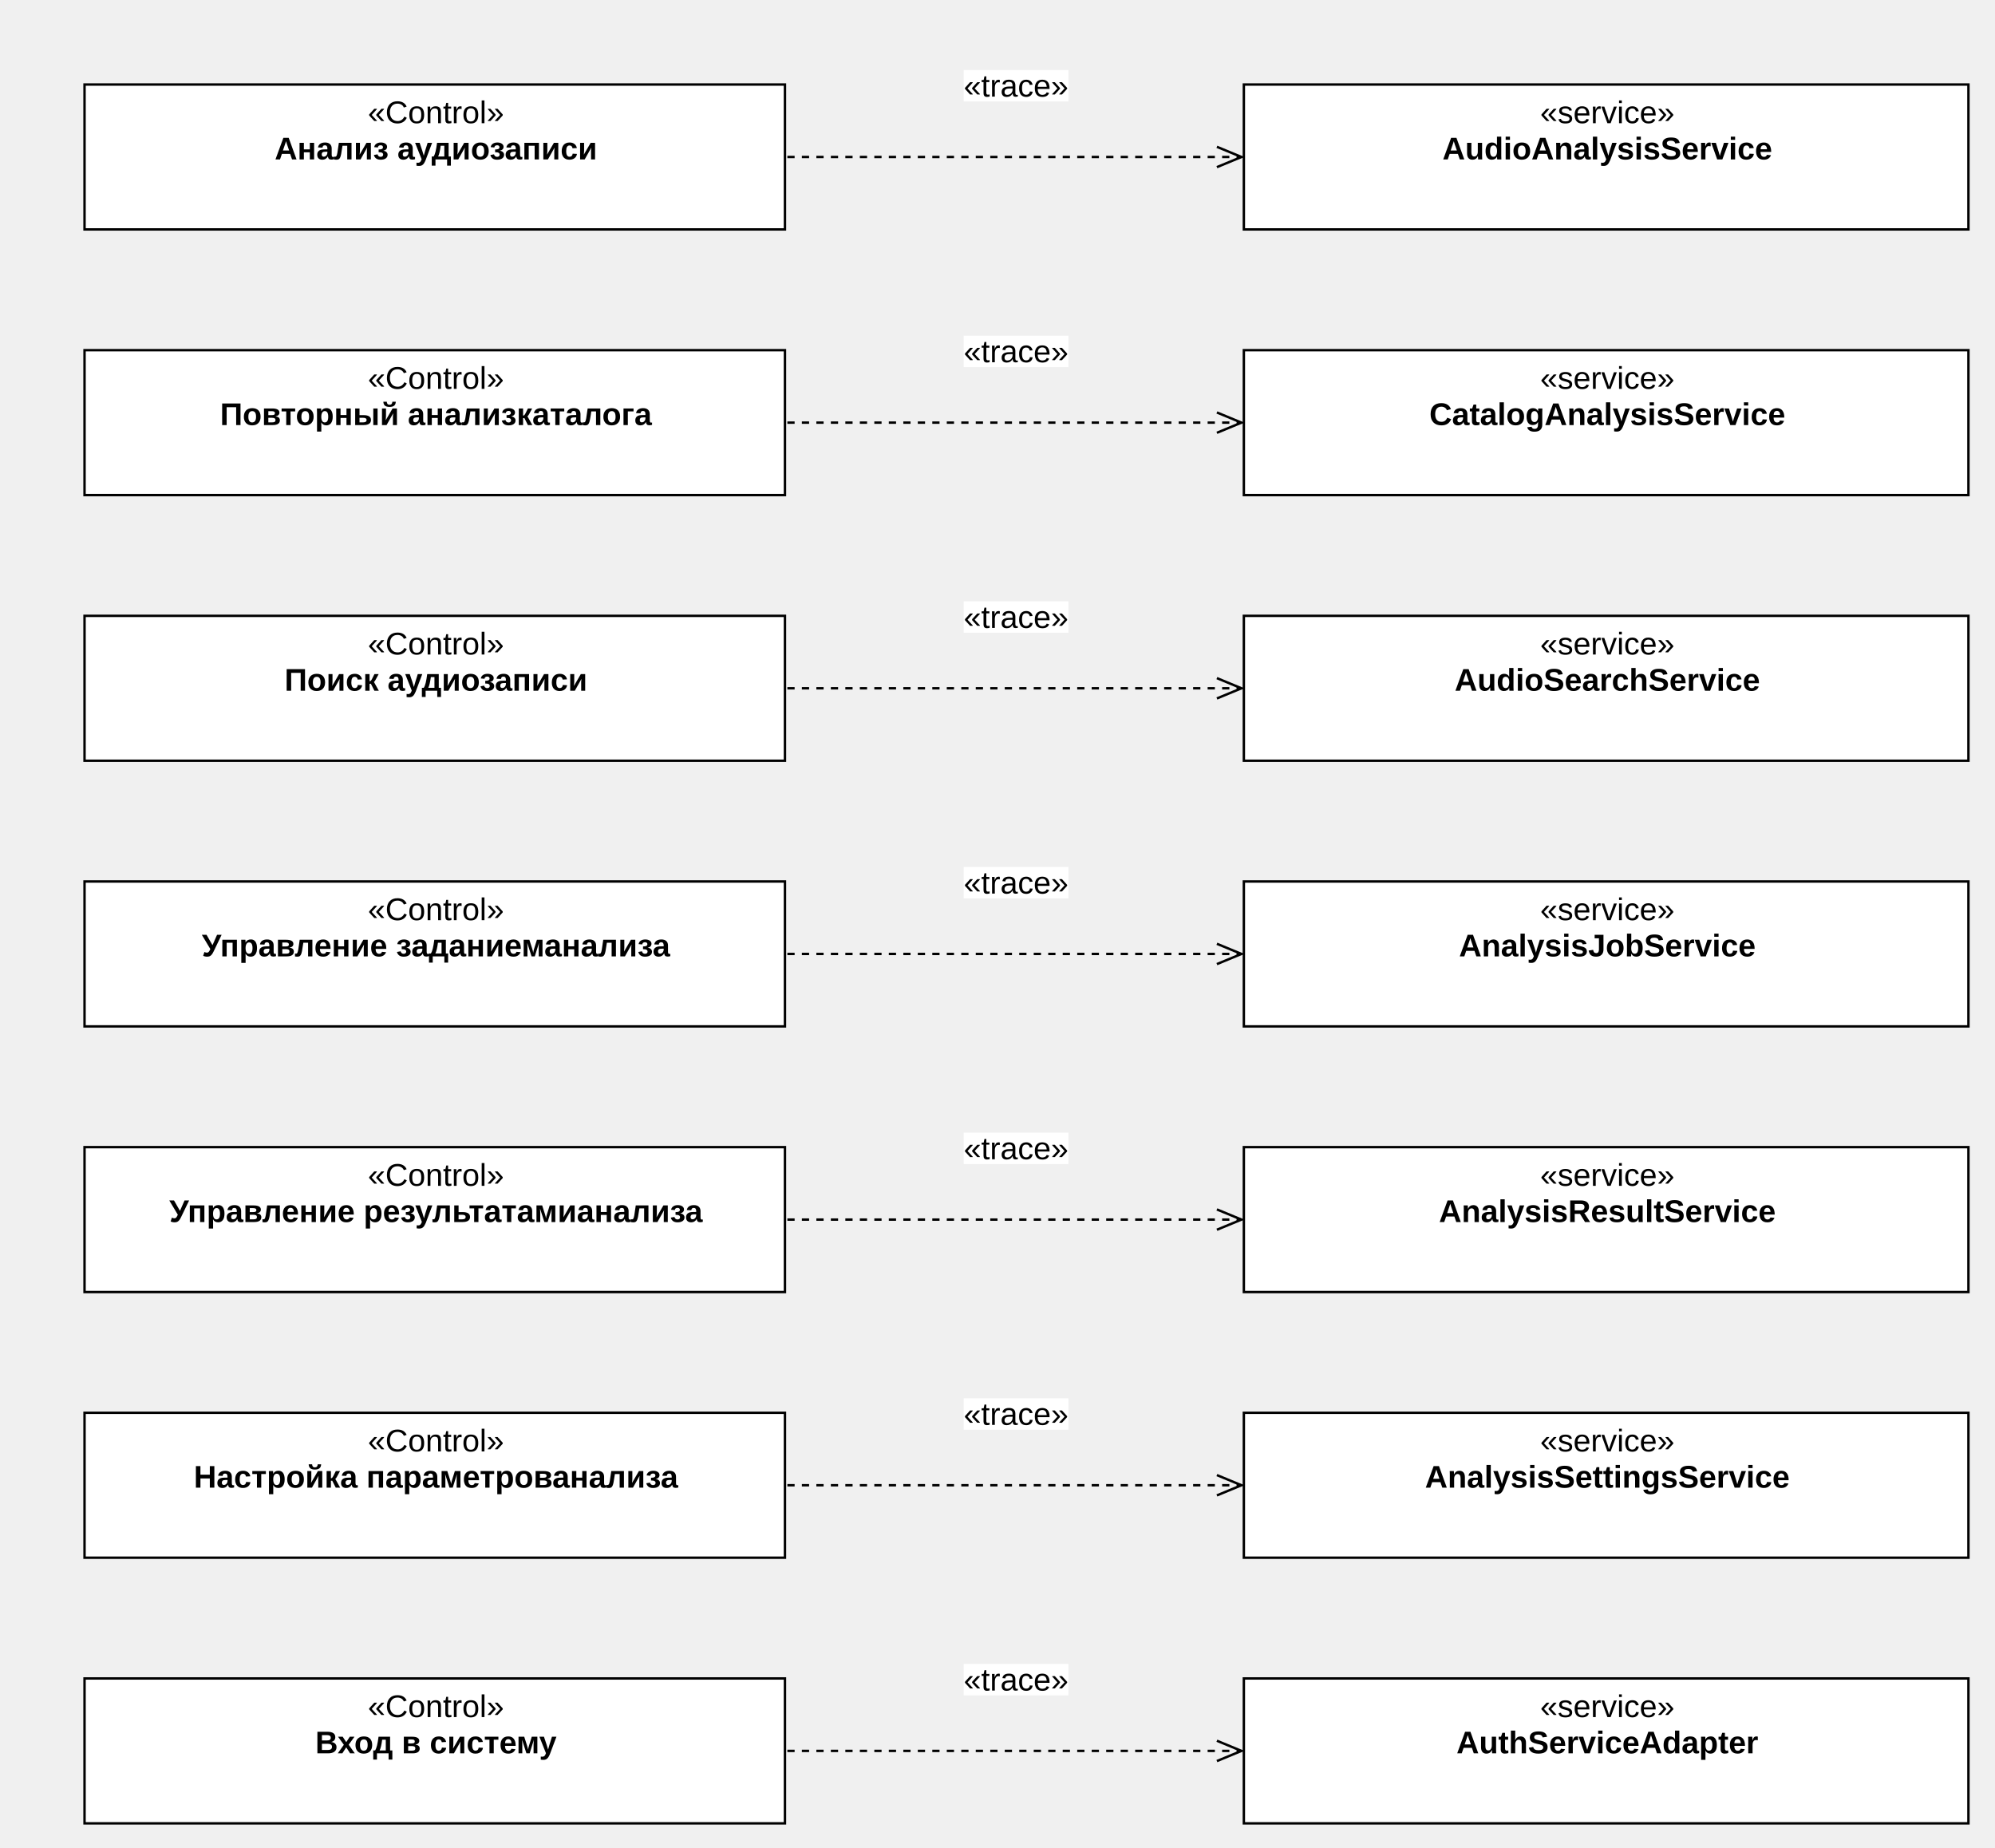
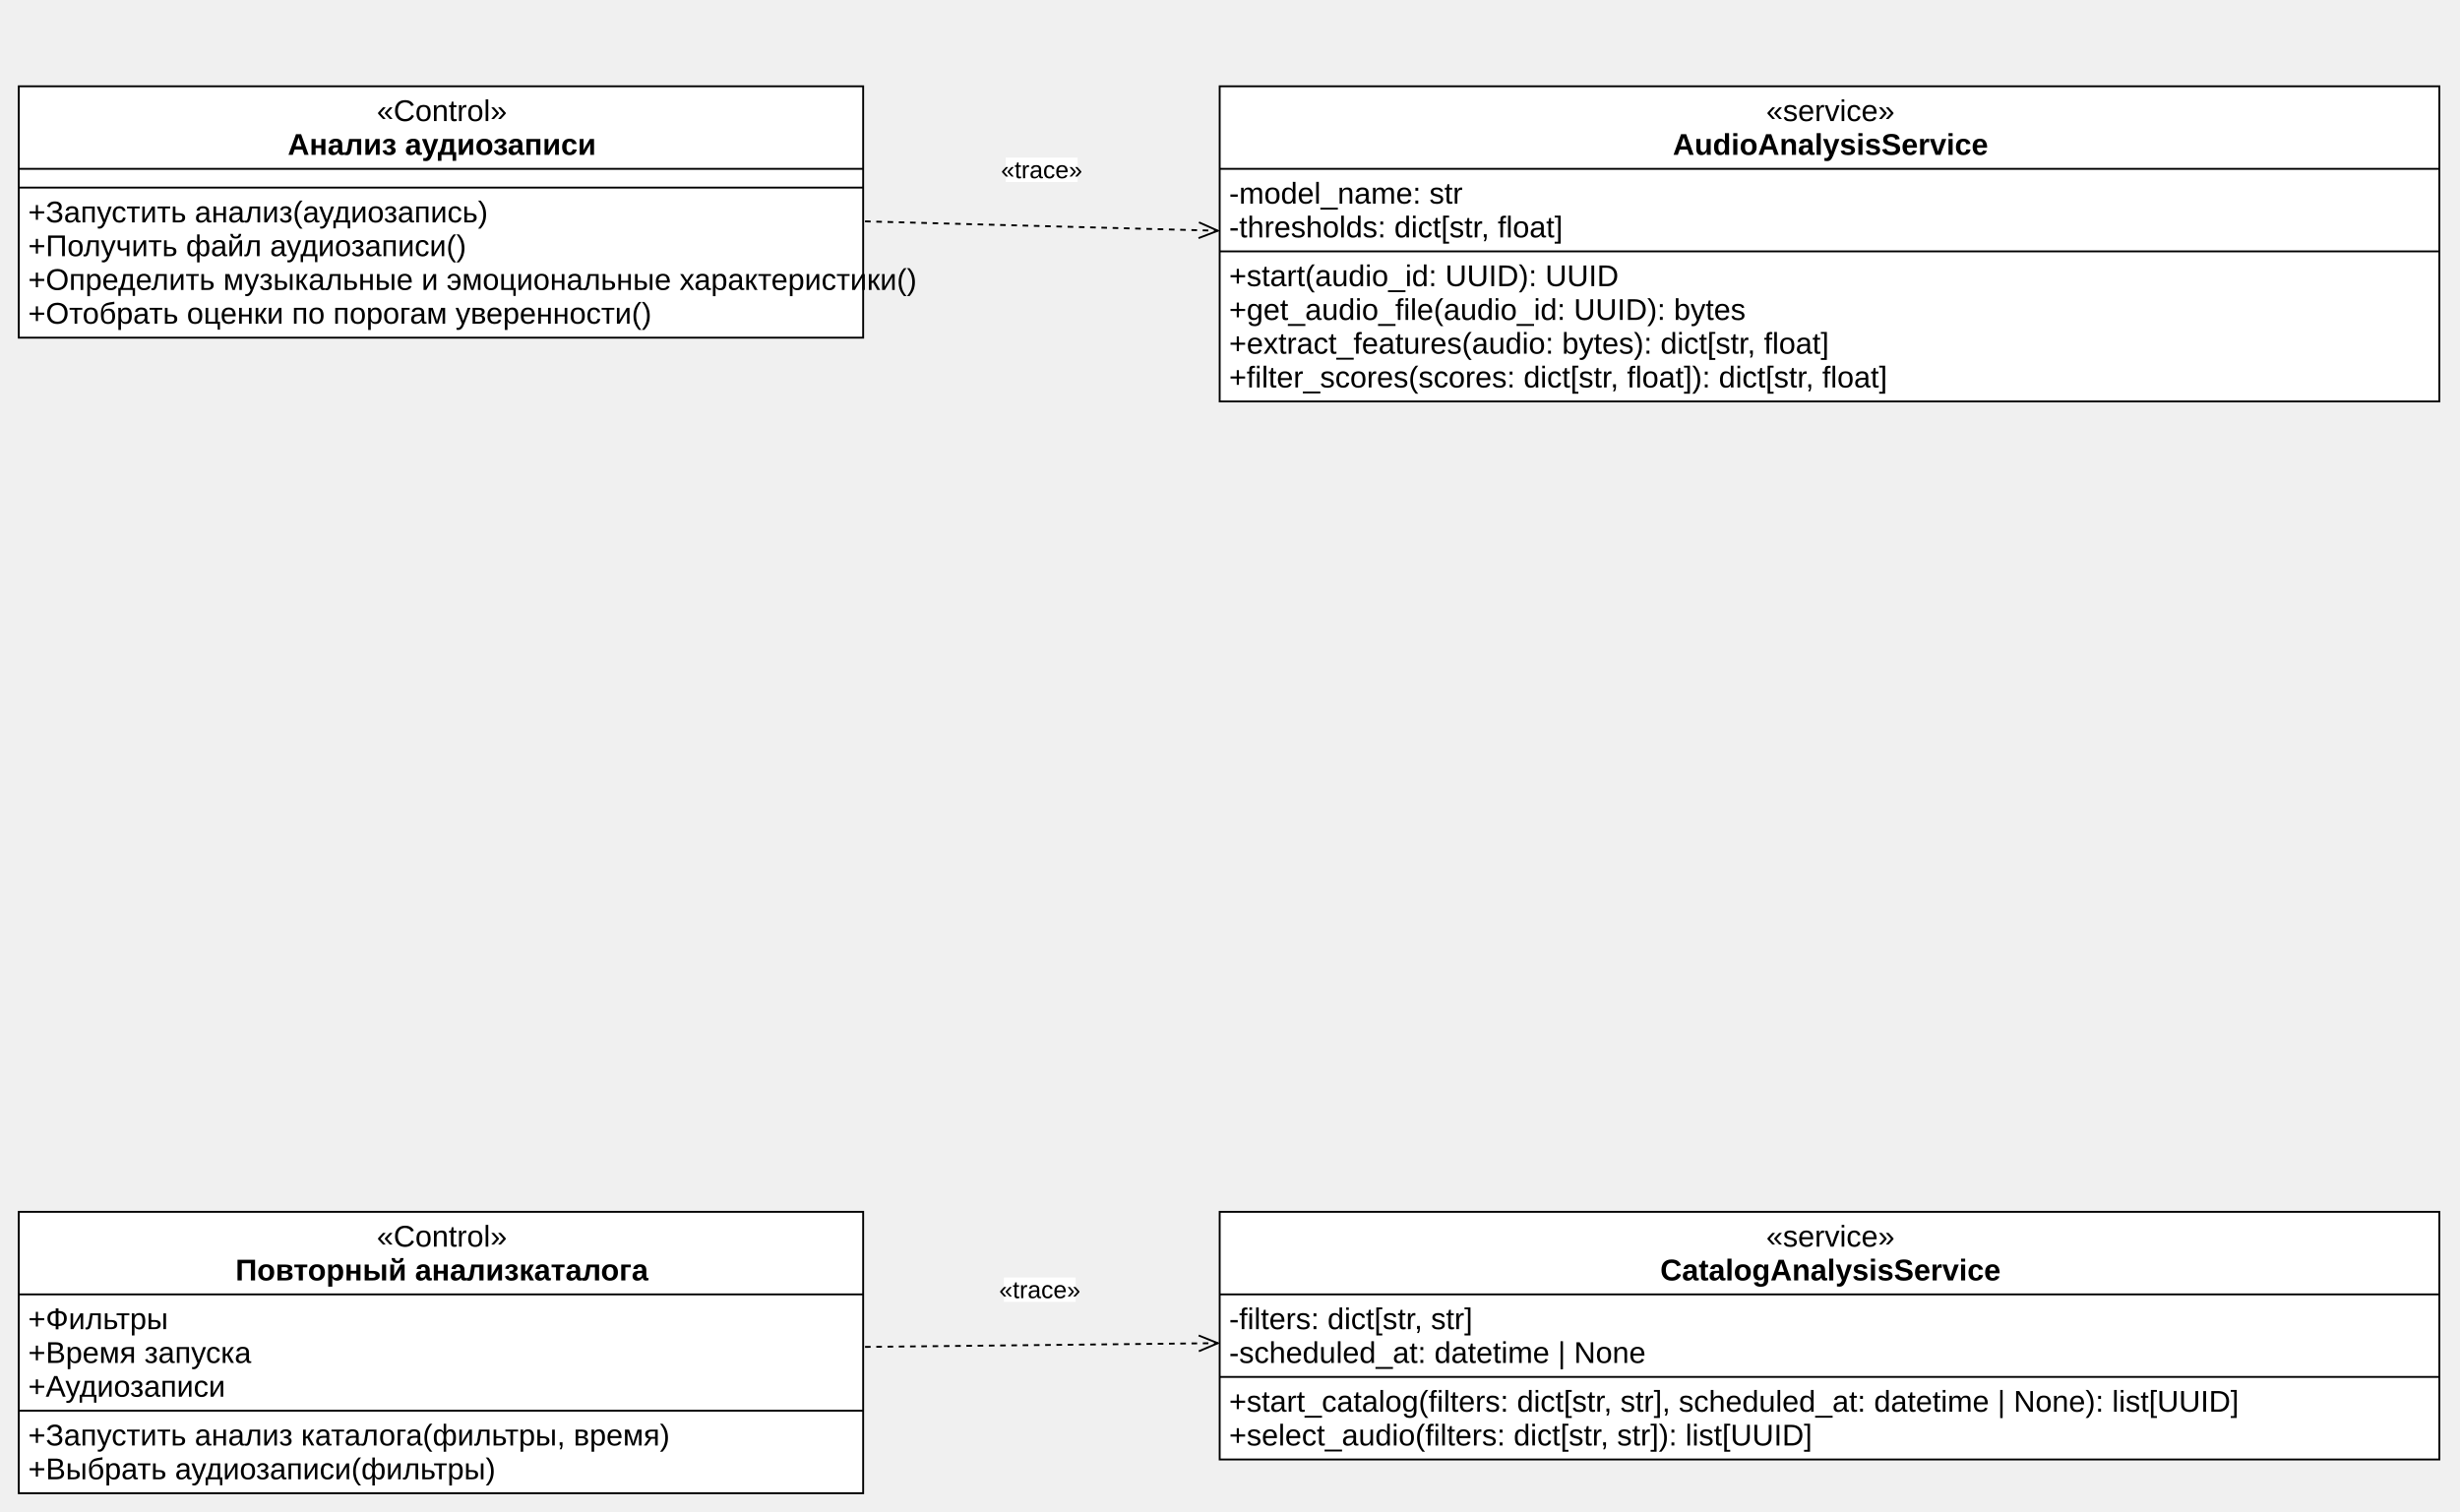
- <svg xmlns="http://www.w3.org/2000/svg" version="1.1" width="826" height="765">
+ <svg xmlns="http://www.w3.org/2000/svg" version="1.1" width="1311" height="806">
  <defs />
  <g>
    <g>
-       <rect fill="#ffffff" stroke="none" x="30" y="30" width="290" height="60" transform="matrix(1 0 0 1 5 5)" />
-     </g>
-     <g>
-       <path fill="none" stroke="#000000" paint-order="fill stroke markers" d=" M 35 35 L 325 35 L 325 95 L 35 95 L 35 35 Z Z" stroke-miterlimit="10" stroke-dasharray="" />
-     </g>
-     <g>
-       <g>
-         <path fill="none" stroke="none" />
-         <text fill="#000000" stroke="none" font-family="Arial" font-size="13px" font-style="normal" font-weight="normal" text-decoration="undefined" x="175.5" y="41.5" text-anchor="middle" dominant-baseline="central" transform="matrix(1 0 0 1 5 5)">«Control»</text>
-       </g>
-     </g>
-     <g>
-       <g>
-         <path fill="none" stroke="none" />
-         <text fill="#000000" stroke="none" font-family="Arial" font-size="13px" font-style="normal" font-weight="bold" text-decoration="undefined" x="175.5" y="56.5" text-anchor="middle" dominant-baseline="central" transform="matrix(1 0 0 1 5 5)">Анализ аудиозаписи</text>
-       </g>
-     </g>
-     <g>
-       <rect fill="#ffffff" stroke="none" x="510" y="30" width="300" height="60" transform="matrix(1 0 0 1 5 5)" />
-     </g>
-     <g>
-       <path fill="none" stroke="#000000" paint-order="fill stroke markers" d=" M 515 35 L 815 35 L 815 95 L 515 95 L 515 35 Z Z" stroke-miterlimit="10" stroke-dasharray="" />
-     </g>
-     <g>
-       <g>
-         <path fill="none" stroke="none" />
-         <text fill="#000000" stroke="none" font-family="Arial" font-size="13px" font-style="normal" font-weight="normal" text-decoration="undefined" x="660.5" y="41.5" text-anchor="middle" dominant-baseline="central" transform="matrix(1 0 0 1 5 5)">«service»</text>
-       </g>
-     </g>
-     <g>
-       <g>
-         <path fill="none" stroke="none" />
-         <text fill="#000000" stroke="none" font-family="Arial" font-size="13px" font-style="normal" font-weight="bold" text-decoration="undefined" x="660.5" y="56.5" text-anchor="middle" dominant-baseline="central" transform="matrix(1 0 0 1 5 5)">AudioAnalysisService</text>
-       </g>
-     </g>
-     <g>
-       <path fill="none" stroke="#000000" paint-order="fill stroke markers" d=" M 326 65 L 514 65" stroke-miterlimit="10" stroke-dasharray="3" />
-     </g>
-     <g>
-       <path fill="none" stroke="#000000" paint-order="fill stroke markers" d=" M 503.837 69.21 L 514 65 L 503.837 60.79" stroke-miterlimit="10" stroke-dasharray="" />
-     </g>
-     <g>
-       <rect fill="#ffffff" stroke="none" x="394" y="24" width="43.361" height="13" transform="matrix(1 0 0 1 5 5)" />
-     </g>
-     <g>
-       <g>
-         <path fill="none" stroke="none" />
-         <text fill="#000000" stroke="none" font-family="Arial" font-size="13px" font-style="normal" font-weight="normal" text-decoration="undefined" x="415.68" y="30.5" text-anchor="middle" dominant-baseline="central" transform="matrix(1 0 0 1 5 5)">«trace»</text>
-       </g>
-     </g>
-     <g>
-       <rect fill="#ffffff" stroke="none" x="30" y="140" width="290" height="60" transform="matrix(1 0 0 1 5 5)" />
-     </g>
-     <g>
-       <path fill="none" stroke="#000000" paint-order="fill stroke markers" d=" M 35 145 L 325 145 L 325 205 L 35 205 L 35 145 Z Z" stroke-miterlimit="10" stroke-dasharray="" />
-     </g>
-     <g>
-       <g>
-         <path fill="none" stroke="none" />
-         <text fill="#000000" stroke="none" font-family="Arial" font-size="13px" font-style="normal" font-weight="normal" text-decoration="undefined" x="175.5" y="151.5" text-anchor="middle" dominant-baseline="central" transform="matrix(1 0 0 1 5 5)">«Control»</text>
-       </g>
-     </g>
-     <g>
-       <g>
-         <path fill="none" stroke="none" />
-         <text fill="#000000" stroke="none" font-family="Arial" font-size="13px" font-style="normal" font-weight="bold" text-decoration="undefined" x="175.5" y="166.5" text-anchor="middle" dominant-baseline="central" transform="matrix(1 0 0 1 5 5)">Повторный анализ
+       <rect fill="#ffffff" stroke="none" x="30" y="30" width="450" height="134" transform="matrix(1 0 0 1 -20 16)" />
+     </g>
+     <g>
+       <path fill="none" stroke="#000000" paint-order="fill stroke markers" d=" M 10 46 L 460 46 L 460 180 L 10 180 L 10 46 Z Z" stroke-miterlimit="10" stroke-dasharray="" />
+     </g>
+     <g>
+       <path fill="none" stroke="#000000" paint-order="fill stroke markers" d=" M 10 90 L 460 90" stroke-miterlimit="10" stroke-dasharray="" />
+     </g>
+     <g>
+       <path fill="none" stroke="#000000" paint-order="fill stroke markers" d=" M 10 100 L 460 100" stroke-miterlimit="10" stroke-dasharray="" />
+     </g>
+     <g>
+       <g>
+         <path fill="none" stroke="none" />
+         <text fill="#000000" stroke="none" font-family="Arial" font-size="16px" font-style="normal" font-weight="normal" text-decoration="undefined" x="255.5" y="43" text-anchor="middle" dominant-baseline="central" transform="matrix(1 0 0 1 -20 16)">«Control»</text>
+       </g>
+     </g>
+     <g>
+       <g>
+         <path fill="none" stroke="none" />
+         <text fill="#000000" stroke="none" font-family="Arial" font-size="16px" font-style="normal" font-weight="bold" text-decoration="undefined" x="255.5" y="61" text-anchor="middle" dominant-baseline="central" transform="matrix(1 0 0 1 -20 16)">Анализ аудиозаписи</text>
+       </g>
+     </g>
+     <g>
+       <g>
+         <path fill="none" stroke="none" />
+         <text fill="#000000" stroke="none" font-family="Arial" font-size="16px" font-style="normal" font-weight="normal" text-decoration="undefined" x="35" y="97" text-anchor="start" dominant-baseline="central" transform="matrix(1 0 0 1 -20 16)">+Запустить анализ(аудиозапись)</text>
+       </g>
+     </g>
+     <g>
+       <g>
+         <path fill="none" stroke="none" />
+         <text fill="#000000" stroke="none" font-family="Arial" font-size="16px" font-style="normal" font-weight="normal" text-decoration="undefined" x="35" y="115" text-anchor="start" dominant-baseline="central" transform="matrix(1 0 0 1 -20 16)">+Получить файл аудиозаписи()</text>
+       </g>
+     </g>
+     <g>
+       <g>
+         <path fill="none" stroke="none" />
+         <text fill="#000000" stroke="none" font-family="Arial" font-size="16px" font-style="normal" font-weight="normal" text-decoration="undefined" x="35" y="133" text-anchor="start" dominant-baseline="central" transform="matrix(1 0 0 1 -20 16)">+Определить музыкальные и эмоциональные характеристики()</text>
+       </g>
+     </g>
+     <g>
+       <g>
+         <path fill="none" stroke="none" />
+         <text fill="#000000" stroke="none" font-family="Arial" font-size="16px" font-style="normal" font-weight="normal" text-decoration="undefined" x="35" y="151" text-anchor="start" dominant-baseline="central" transform="matrix(1 0 0 1 -20 16)">+Отобрать оценки по порогам уверенности()</text>
+       </g>
+     </g>
+     <g>
+       <rect fill="#ffffff" stroke="none" x="670" y="30" width="650" height="168" transform="matrix(1 0 0 1 -20 16)" />
+     </g>
+     <g>
+       <path fill="none" stroke="#000000" paint-order="fill stroke markers" d=" M 650 46 L 1300 46 L 1300 214 L 650 214 L 650 46 Z Z" stroke-miterlimit="10" stroke-dasharray="" />
+     </g>
+     <g>
+       <path fill="none" stroke="#000000" paint-order="fill stroke markers" d=" M 650 90 L 1300 90" stroke-miterlimit="10" stroke-dasharray="" />
+     </g>
+     <g>
+       <path fill="none" stroke="#000000" paint-order="fill stroke markers" d=" M 650 134 L 1300 134" stroke-miterlimit="10" stroke-dasharray="" />
+     </g>
+     <g>
+       <g>
+         <path fill="none" stroke="none" />
+         <text fill="#000000" stroke="none" font-family="Arial" font-size="16px" font-style="normal" font-weight="normal" text-decoration="undefined" x="995.5" y="43" text-anchor="middle" dominant-baseline="central" transform="matrix(1 0 0 1 -20 16)">«service»</text>
+       </g>
+     </g>
+     <g>
+       <g>
+         <path fill="none" stroke="none" />
+         <text fill="#000000" stroke="none" font-family="Arial" font-size="16px" font-style="normal" font-weight="bold" text-decoration="undefined" x="995.5" y="61" text-anchor="middle" dominant-baseline="central" transform="matrix(1 0 0 1 -20 16)">AudioAnalysisService</text>
+       </g>
+     </g>
+     <g>
+       <g>
+         <path fill="none" stroke="none" />
+         <text fill="#000000" stroke="none" font-family="Arial" font-size="16px" font-style="normal" font-weight="normal" text-decoration="undefined" x="675" y="87" text-anchor="start" dominant-baseline="central" transform="matrix(1 0 0 1 -20 16)">-model_name: str</text>
+       </g>
+     </g>
+     <g>
+       <g>
+         <path fill="none" stroke="none" />
+         <text fill="#000000" stroke="none" font-family="Arial" font-size="16px" font-style="normal" font-weight="normal" text-decoration="undefined" x="675" y="105" text-anchor="start" dominant-baseline="central" transform="matrix(1 0 0 1 -20 16)">-thresholds: dict[str, float]</text>
+       </g>
+     </g>
+     <g>
+       <g>
+         <path fill="none" stroke="none" />
+         <text fill="#000000" stroke="none" font-family="Arial" font-size="16px" font-style="normal" font-weight="normal" text-decoration="undefined" x="675" y="131" text-anchor="start" dominant-baseline="central" transform="matrix(1 0 0 1 -20 16)">+start(audio_id: UUID): UUID</text>
+       </g>
+     </g>
+     <g>
+       <g>
+         <path fill="none" stroke="none" />
+         <text fill="#000000" stroke="none" font-family="Arial" font-size="16px" font-style="normal" font-weight="normal" text-decoration="undefined" x="675" y="149" text-anchor="start" dominant-baseline="central" transform="matrix(1 0 0 1 -20 16)">+get_audio_file(audio_id: UUID): bytes</text>
+       </g>
+     </g>
+     <g>
+       <g>
+         <path fill="none" stroke="none" />
+         <text fill="#000000" stroke="none" font-family="Arial" font-size="16px" font-style="normal" font-weight="normal" text-decoration="undefined" x="675" y="167" text-anchor="start" dominant-baseline="central" transform="matrix(1 0 0 1 -20 16)">+extract_features(audio: bytes): dict[str, float]</text>
+       </g>
+     </g>
+     <g>
+       <g>
+         <path fill="none" stroke="none" />
+         <text fill="#000000" stroke="none" font-family="Arial" font-size="16px" font-style="normal" font-weight="normal" text-decoration="undefined" x="675" y="185" text-anchor="start" dominant-baseline="central" transform="matrix(1 0 0 1 -20 16)">+filter_scores(scores: dict[str, float]): dict[str, float]</text>
+       </g>
+     </g>
+     <g>
+       <path fill="none" stroke="#000000" paint-order="fill stroke markers" d=" M 461 118 L 649 123" stroke-miterlimit="10" stroke-dasharray="3" />
+     </g>
+     <g>
+       <path fill="none" stroke="#000000" paint-order="fill stroke markers" d=" M 638.729 126.938 L 649 123 L 638.953 118.522" stroke-miterlimit="10" stroke-dasharray="" />
+     </g>
+     <g>
+       <rect fill="#ffffff" stroke="none" x="556" y="68" width="38.251" height="13" transform="matrix(1 0 0 1 -20 16)" />
+     </g>
+     <g>
+       <g>
+         <path fill="none" stroke="none" />
+         <text fill="#000000" stroke="none" font-family="Arial" font-size="13px" font-style="normal" font-weight="normal" text-decoration="undefined" x="575.125" y="74.5" text-anchor="middle" dominant-baseline="central" transform="matrix(1 0 0 1 -20 16)">«trace»</text>
+       </g>
+     </g>
+     <g>
+       <rect fill="#ffffff" stroke="none" x="30" y="630" width="450" height="150" transform="matrix(1 0 0 1 -20 16)" />
+     </g>
+     <g>
+       <path fill="none" stroke="#000000" paint-order="fill stroke markers" d=" M 10 646 L 460 646 L 460 796 L 10 796 L 10 646 Z Z" stroke-miterlimit="10" stroke-dasharray="" />
+     </g>
+     <g>
+       <path fill="none" stroke="#000000" paint-order="fill stroke markers" d=" M 10 690 L 460 690" stroke-miterlimit="10" stroke-dasharray="" />
+     </g>
+     <g>
+       <path fill="none" stroke="#000000" paint-order="fill stroke markers" d=" M 10 752 L 460 752" stroke-miterlimit="10" stroke-dasharray="" />
+     </g>
+     <g>
+       <g>
+         <path fill="none" stroke="none" />
+         <text fill="#000000" stroke="none" font-family="Arial" font-size="16px" font-style="normal" font-weight="normal" text-decoration="undefined" x="255.5" y="643" text-anchor="middle" dominant-baseline="central" transform="matrix(1 0 0 1 -20 16)">«Control»</text>
+       </g>
+     </g>
+     <g>
+       <g>
+         <path fill="none" stroke="none" />
+         <text fill="#000000" stroke="none" font-family="Arial" font-size="16px" font-style="normal" font-weight="bold" text-decoration="undefined" x="255.5" y="661" text-anchor="middle" dominant-baseline="central" transform="matrix(1 0 0 1 -20 16)">Повторный анализ
каталога</text>
      </g>
    </g>
    <g>
-       <rect fill="#ffffff" stroke="none" x="510" y="140" width="300" height="60" transform="matrix(1 0 0 1 5 5)" />
-     </g>
-     <g>
-       <path fill="none" stroke="#000000" paint-order="fill stroke markers" d=" M 515 145 L 815 145 L 815 205 L 515 205 L 515 145 Z Z" stroke-miterlimit="10" stroke-dasharray="" />
-     </g>
-     <g>
-       <g>
-         <path fill="none" stroke="none" />
-         <text fill="#000000" stroke="none" font-family="Arial" font-size="13px" font-style="normal" font-weight="normal" text-decoration="undefined" x="660.5" y="151.5" text-anchor="middle" dominant-baseline="central" transform="matrix(1 0 0 1 5 5)">«service»</text>
-       </g>
-     </g>
-     <g>
-       <g>
-         <path fill="none" stroke="none" />
-         <text fill="#000000" stroke="none" font-family="Arial" font-size="13px" font-style="normal" font-weight="bold" text-decoration="undefined" x="660.5" y="166.5" text-anchor="middle" dominant-baseline="central" transform="matrix(1 0 0 1 5 5)">CatalogAnalysisService</text>
-       </g>
-     </g>
-     <g>
-       <path fill="none" stroke="#000000" paint-order="fill stroke markers" d=" M 326 175 L 514 175" stroke-miterlimit="10" stroke-dasharray="3" />
-     </g>
-     <g>
-       <path fill="none" stroke="#000000" paint-order="fill stroke markers" d=" M 503.837 179.21 L 514 175 L 503.837 170.79" stroke-miterlimit="10" stroke-dasharray="" />
-     </g>
-     <g>
-       <rect fill="#ffffff" stroke="none" x="394" y="134" width="43.361" height="13" transform="matrix(1 0 0 1 5 5)" />
-     </g>
-     <g>
-       <g>
-         <path fill="none" stroke="none" />
-         <text fill="#000000" stroke="none" font-family="Arial" font-size="13px" font-style="normal" font-weight="normal" text-decoration="undefined" x="415.68" y="140.5" text-anchor="middle" dominant-baseline="central" transform="matrix(1 0 0 1 5 5)">«trace»</text>
-       </g>
-     </g>
-     <g>
-       <rect fill="#ffffff" stroke="none" x="30" y="250" width="290" height="60" transform="matrix(1 0 0 1 5 5)" />
-     </g>
-     <g>
-       <path fill="none" stroke="#000000" paint-order="fill stroke markers" d=" M 35 255 L 325 255 L 325 315 L 35 315 L 35 255 Z Z" stroke-miterlimit="10" stroke-dasharray="" />
-     </g>
-     <g>
-       <g>
-         <path fill="none" stroke="none" />
-         <text fill="#000000" stroke="none" font-family="Arial" font-size="13px" font-style="normal" font-weight="normal" text-decoration="undefined" x="175.5" y="261.5" text-anchor="middle" dominant-baseline="central" transform="matrix(1 0 0 1 5 5)">«Control»</text>
-       </g>
-     </g>
-     <g>
-       <g>
-         <path fill="none" stroke="none" />
-         <text fill="#000000" stroke="none" font-family="Arial" font-size="13px" font-style="normal" font-weight="bold" text-decoration="undefined" x="175.5" y="276.5" text-anchor="middle" dominant-baseline="central" transform="matrix(1 0 0 1 5 5)">Поиск аудиозаписи</text>
-       </g>
-     </g>
-     <g>
-       <rect fill="#ffffff" stroke="none" x="510" y="250" width="300" height="60" transform="matrix(1 0 0 1 5 5)" />
-     </g>
-     <g>
-       <path fill="none" stroke="#000000" paint-order="fill stroke markers" d=" M 515 255 L 815 255 L 815 315 L 515 315 L 515 255 Z Z" stroke-miterlimit="10" stroke-dasharray="" />
-     </g>
-     <g>
-       <g>
-         <path fill="none" stroke="none" />
-         <text fill="#000000" stroke="none" font-family="Arial" font-size="13px" font-style="normal" font-weight="normal" text-decoration="undefined" x="660.5" y="261.5" text-anchor="middle" dominant-baseline="central" transform="matrix(1 0 0 1 5 5)">«service»</text>
-       </g>
-     </g>
-     <g>
-       <g>
-         <path fill="none" stroke="none" />
-         <text fill="#000000" stroke="none" font-family="Arial" font-size="13px" font-style="normal" font-weight="bold" text-decoration="undefined" x="660.5" y="276.5" text-anchor="middle" dominant-baseline="central" transform="matrix(1 0 0 1 5 5)">AudioSearchService</text>
-       </g>
-     </g>
-     <g>
-       <path fill="none" stroke="#000000" paint-order="fill stroke markers" d=" M 326 285 L 514 285" stroke-miterlimit="10" stroke-dasharray="3" />
-     </g>
-     <g>
-       <path fill="none" stroke="#000000" paint-order="fill stroke markers" d=" M 503.837 289.21 L 514 285 L 503.837 280.79" stroke-miterlimit="10" stroke-dasharray="" />
-     </g>
-     <g>
-       <rect fill="#ffffff" stroke="none" x="394" y="244" width="43.361" height="13" transform="matrix(1 0 0 1 5 5)" />
-     </g>
-     <g>
-       <g>
-         <path fill="none" stroke="none" />
-         <text fill="#000000" stroke="none" font-family="Arial" font-size="13px" font-style="normal" font-weight="normal" text-decoration="undefined" x="415.68" y="250.5" text-anchor="middle" dominant-baseline="central" transform="matrix(1 0 0 1 5 5)">«trace»</text>
-       </g>
-     </g>
-     <g>
-       <rect fill="#ffffff" stroke="none" x="30" y="360" width="290" height="60" transform="matrix(1 0 0 1 5 5)" />
-     </g>
-     <g>
-       <path fill="none" stroke="#000000" paint-order="fill stroke markers" d=" M 35 365 L 325 365 L 325 425 L 35 425 L 35 365 Z Z" stroke-miterlimit="10" stroke-dasharray="" />
-     </g>
-     <g>
-       <g>
-         <path fill="none" stroke="none" />
-         <text fill="#000000" stroke="none" font-family="Arial" font-size="13px" font-style="normal" font-weight="normal" text-decoration="undefined" x="175.5" y="371.5" text-anchor="middle" dominant-baseline="central" transform="matrix(1 0 0 1 5 5)">«Control»</text>
-       </g>
-     </g>
-     <g>
-       <g>
-         <path fill="none" stroke="none" />
-         <text fill="#000000" stroke="none" font-family="Arial" font-size="13px" font-style="normal" font-weight="bold" text-decoration="undefined" x="175.5" y="386.5" text-anchor="middle" dominant-baseline="central" transform="matrix(1 0 0 1 5 5)">Управление заданием
- анализа</text>
-       </g>
-     </g>
-     <g>
-       <rect fill="#ffffff" stroke="none" x="510" y="360" width="300" height="60" transform="matrix(1 0 0 1 5 5)" />
-     </g>
-     <g>
-       <path fill="none" stroke="#000000" paint-order="fill stroke markers" d=" M 515 365 L 815 365 L 815 425 L 515 425 L 515 365 Z Z" stroke-miterlimit="10" stroke-dasharray="" />
-     </g>
-     <g>
-       <g>
-         <path fill="none" stroke="none" />
-         <text fill="#000000" stroke="none" font-family="Arial" font-size="13px" font-style="normal" font-weight="normal" text-decoration="undefined" x="660.5" y="371.5" text-anchor="middle" dominant-baseline="central" transform="matrix(1 0 0 1 5 5)">«service»</text>
-       </g>
-     </g>
-     <g>
-       <g>
-         <path fill="none" stroke="none" />
-         <text fill="#000000" stroke="none" font-family="Arial" font-size="13px" font-style="normal" font-weight="bold" text-decoration="undefined" x="660.5" y="386.5" text-anchor="middle" dominant-baseline="central" transform="matrix(1 0 0 1 5 5)">AnalysisJobService</text>
-       </g>
-     </g>
-     <g>
-       <path fill="none" stroke="#000000" paint-order="fill stroke markers" d=" M 326 395 L 514 395" stroke-miterlimit="10" stroke-dasharray="3" />
-     </g>
-     <g>
-       <path fill="none" stroke="#000000" paint-order="fill stroke markers" d=" M 503.837 399.21 L 514 395 L 503.837 390.79" stroke-miterlimit="10" stroke-dasharray="" />
-     </g>
-     <g>
-       <rect fill="#ffffff" stroke="none" x="394" y="354" width="43.361" height="13" transform="matrix(1 0 0 1 5 5)" />
-     </g>
-     <g>
-       <g>
-         <path fill="none" stroke="none" />
-         <text fill="#000000" stroke="none" font-family="Arial" font-size="13px" font-style="normal" font-weight="normal" text-decoration="undefined" x="415.68" y="360.5" text-anchor="middle" dominant-baseline="central" transform="matrix(1 0 0 1 5 5)">«trace»</text>
-       </g>
-     </g>
-     <g>
-       <rect fill="#ffffff" stroke="none" x="30" y="470" width="290" height="60" transform="matrix(1 0 0 1 5 5)" />
-     </g>
-     <g>
-       <path fill="none" stroke="#000000" paint-order="fill stroke markers" d=" M 35 475 L 325 475 L 325 535 L 35 535 L 35 475 Z Z" stroke-miterlimit="10" stroke-dasharray="" />
-     </g>
-     <g>
-       <g>
-         <path fill="none" stroke="none" />
-         <text fill="#000000" stroke="none" font-family="Arial" font-size="13px" font-style="normal" font-weight="normal" text-decoration="undefined" x="175.5" y="481.5" text-anchor="middle" dominant-baseline="central" transform="matrix(1 0 0 1 5 5)">«Control»</text>
-       </g>
-     </g>
-     <g>
-       <g>
-         <path fill="none" stroke="none" />
-         <text fill="#000000" stroke="none" font-family="Arial" font-size="13px" font-style="normal" font-weight="bold" text-decoration="undefined" x="175.5" y="496.5" text-anchor="middle" dominant-baseline="central" transform="matrix(1 0 0 1 5 5)">Управление результатами
- анализа</text>
-       </g>
-     </g>
-     <g>
-       <rect fill="#ffffff" stroke="none" x="510" y="470" width="300" height="60" transform="matrix(1 0 0 1 5 5)" />
-     </g>
-     <g>
-       <path fill="none" stroke="#000000" paint-order="fill stroke markers" d=" M 515 475 L 815 475 L 815 535 L 515 535 L 515 475 Z Z" stroke-miterlimit="10" stroke-dasharray="" />
-     </g>
-     <g>
-       <g>
-         <path fill="none" stroke="none" />
-         <text fill="#000000" stroke="none" font-family="Arial" font-size="13px" font-style="normal" font-weight="normal" text-decoration="undefined" x="660.5" y="481.5" text-anchor="middle" dominant-baseline="central" transform="matrix(1 0 0 1 5 5)">«service»</text>
-       </g>
-     </g>
-     <g>
-       <g>
-         <path fill="none" stroke="none" />
-         <text fill="#000000" stroke="none" font-family="Arial" font-size="13px" font-style="normal" font-weight="bold" text-decoration="undefined" x="660.5" y="496.5" text-anchor="middle" dominant-baseline="central" transform="matrix(1 0 0 1 5 5)">AnalysisResultService</text>
-       </g>
-     </g>
-     <g>
-       <path fill="none" stroke="#000000" paint-order="fill stroke markers" d=" M 326 505 L 514 505" stroke-miterlimit="10" stroke-dasharray="3" />
-     </g>
-     <g>
-       <path fill="none" stroke="#000000" paint-order="fill stroke markers" d=" M 503.837 509.21 L 514 505 L 503.837 500.79" stroke-miterlimit="10" stroke-dasharray="" />
-     </g>
-     <g>
-       <rect fill="#ffffff" stroke="none" x="394" y="464" width="43.361" height="13" transform="matrix(1 0 0 1 5 5)" />
-     </g>
-     <g>
-       <g>
-         <path fill="none" stroke="none" />
-         <text fill="#000000" stroke="none" font-family="Arial" font-size="13px" font-style="normal" font-weight="normal" text-decoration="undefined" x="415.68" y="470.5" text-anchor="middle" dominant-baseline="central" transform="matrix(1 0 0 1 5 5)">«trace»</text>
-       </g>
-     </g>
-     <g>
-       <rect fill="#ffffff" stroke="none" x="30" y="580" width="290" height="60" transform="matrix(1 0 0 1 5 5)" />
-     </g>
-     <g>
-       <path fill="none" stroke="#000000" paint-order="fill stroke markers" d=" M 35 585 L 325 585 L 325 645 L 35 645 L 35 585 Z Z" stroke-miterlimit="10" stroke-dasharray="" />
-     </g>
-     <g>
-       <g>
-         <path fill="none" stroke="none" />
-         <text fill="#000000" stroke="none" font-family="Arial" font-size="13px" font-style="normal" font-weight="normal" text-decoration="undefined" x="175.5" y="591.5" text-anchor="middle" dominant-baseline="central" transform="matrix(1 0 0 1 5 5)">«Control»</text>
-       </g>
-     </g>
-     <g>
-       <g>
-         <path fill="none" stroke="none" />
-         <text fill="#000000" stroke="none" font-family="Arial" font-size="13px" font-style="normal" font-weight="bold" text-decoration="undefined" x="175.5" y="606.5" text-anchor="middle" dominant-baseline="central" transform="matrix(1 0 0 1 5 5)">Настройка параметров
- анализа</text>
-       </g>
-     </g>
-     <g>
-       <rect fill="#ffffff" stroke="none" x="510" y="580" width="300" height="60" transform="matrix(1 0 0 1 5 5)" />
-     </g>
-     <g>
-       <path fill="none" stroke="#000000" paint-order="fill stroke markers" d=" M 515 585 L 815 585 L 815 645 L 515 645 L 515 585 Z Z" stroke-miterlimit="10" stroke-dasharray="" />
-     </g>
-     <g>
-       <g>
-         <path fill="none" stroke="none" />
-         <text fill="#000000" stroke="none" font-family="Arial" font-size="13px" font-style="normal" font-weight="normal" text-decoration="undefined" x="660.5" y="591.5" text-anchor="middle" dominant-baseline="central" transform="matrix(1 0 0 1 5 5)">«service»</text>
-       </g>
-     </g>
-     <g>
-       <g>
-         <path fill="none" stroke="none" />
-         <text fill="#000000" stroke="none" font-family="Arial" font-size="13px" font-style="normal" font-weight="bold" text-decoration="undefined" x="660.5" y="606.5" text-anchor="middle" dominant-baseline="central" transform="matrix(1 0 0 1 5 5)">AnalysisSettingsService</text>
-       </g>
-     </g>
-     <g>
-       <path fill="none" stroke="#000000" paint-order="fill stroke markers" d=" M 326 615 L 514 615" stroke-miterlimit="10" stroke-dasharray="3" />
-     </g>
-     <g>
-       <path fill="none" stroke="#000000" paint-order="fill stroke markers" d=" M 503.837 619.21 L 514 615 L 503.837 610.79" stroke-miterlimit="10" stroke-dasharray="" />
-     </g>
-     <g>
-       <rect fill="#ffffff" stroke="none" x="394" y="574" width="43.361" height="13" transform="matrix(1 0 0 1 5 5)" />
-     </g>
-     <g>
-       <g>
-         <path fill="none" stroke="none" />
-         <text fill="#000000" stroke="none" font-family="Arial" font-size="13px" font-style="normal" font-weight="normal" text-decoration="undefined" x="415.68" y="580.5" text-anchor="middle" dominant-baseline="central" transform="matrix(1 0 0 1 5 5)">«trace»</text>
-       </g>
-     </g>
-     <g>
-       <rect fill="#ffffff" stroke="none" x="30" y="690" width="290" height="60" transform="matrix(1 0 0 1 5 5)" />
-     </g>
-     <g>
-       <path fill="none" stroke="#000000" paint-order="fill stroke markers" d=" M 35 695 L 325 695 L 325 755 L 35 755 L 35 695 Z Z" stroke-miterlimit="10" stroke-dasharray="" />
-     </g>
-     <g>
-       <g>
-         <path fill="none" stroke="none" />
-         <text fill="#000000" stroke="none" font-family="Arial" font-size="13px" font-style="normal" font-weight="normal" text-decoration="undefined" x="175.5" y="701.5" text-anchor="middle" dominant-baseline="central" transform="matrix(1 0 0 1 5 5)">«Control»</text>
-       </g>
-     </g>
-     <g>
-       <g>
-         <path fill="none" stroke="none" />
-         <text fill="#000000" stroke="none" font-family="Arial" font-size="13px" font-style="normal" font-weight="bold" text-decoration="undefined" x="175.5" y="716.5" text-anchor="middle" dominant-baseline="central" transform="matrix(1 0 0 1 5 5)">Вход в систему</text>
-       </g>
-     </g>
-     <g>
-       <rect fill="#ffffff" stroke="none" x="510" y="690" width="300" height="60" transform="matrix(1 0 0 1 5 5)" />
-     </g>
-     <g>
-       <path fill="none" stroke="#000000" paint-order="fill stroke markers" d=" M 515 695 L 815 695 L 815 755 L 515 755 L 515 695 Z Z" stroke-miterlimit="10" stroke-dasharray="" />
-     </g>
-     <g>
-       <g>
-         <path fill="none" stroke="none" />
-         <text fill="#000000" stroke="none" font-family="Arial" font-size="13px" font-style="normal" font-weight="normal" text-decoration="undefined" x="660.5" y="701.5" text-anchor="middle" dominant-baseline="central" transform="matrix(1 0 0 1 5 5)">«service»</text>
-       </g>
-     </g>
-     <g>
-       <g>
-         <path fill="none" stroke="none" />
-         <text fill="#000000" stroke="none" font-family="Arial" font-size="13px" font-style="normal" font-weight="bold" text-decoration="undefined" x="660.5" y="716.5" text-anchor="middle" dominant-baseline="central" transform="matrix(1 0 0 1 5 5)">AuthServiceAdapter</text>
-       </g>
-     </g>
-     <g>
-       <path fill="none" stroke="#000000" paint-order="fill stroke markers" d=" M 326 725 L 514 725" stroke-miterlimit="10" stroke-dasharray="3" />
-     </g>
-     <g>
-       <path fill="none" stroke="#000000" paint-order="fill stroke markers" d=" M 503.837 729.21 L 514 725 L 503.837 720.79" stroke-miterlimit="10" stroke-dasharray="" />
-     </g>
-     <g>
-       <rect fill="#ffffff" stroke="none" x="394" y="684" width="43.361" height="13" transform="matrix(1 0 0 1 5 5)" />
-     </g>
-     <g>
-       <g>
-         <path fill="none" stroke="none" />
-         <text fill="#000000" stroke="none" font-family="Arial" font-size="13px" font-style="normal" font-weight="normal" text-decoration="undefined" x="415.68" y="690.5" text-anchor="middle" dominant-baseline="central" transform="matrix(1 0 0 1 5 5)">«trace»</text>
+       <g>
+         <path fill="none" stroke="none" />
+         <text fill="#000000" stroke="none" font-family="Arial" font-size="16px" font-style="normal" font-weight="normal" text-decoration="undefined" x="35" y="687" text-anchor="start" dominant-baseline="central" transform="matrix(1 0 0 1 -20 16)">+Фильтры</text>
+       </g>
+     </g>
+     <g>
+       <g>
+         <path fill="none" stroke="none" />
+         <text fill="#000000" stroke="none" font-family="Arial" font-size="16px" font-style="normal" font-weight="normal" text-decoration="undefined" x="35" y="705" text-anchor="start" dominant-baseline="central" transform="matrix(1 0 0 1 -20 16)">+Время запуска</text>
+       </g>
+     </g>
+     <g>
+       <g>
+         <path fill="none" stroke="none" />
+         <text fill="#000000" stroke="none" font-family="Arial" font-size="16px" font-style="normal" font-weight="normal" text-decoration="undefined" x="35" y="723" text-anchor="start" dominant-baseline="central" transform="matrix(1 0 0 1 -20 16)">+Аудиозаписи</text>
+       </g>
+     </g>
+     <g>
+       <g>
+         <path fill="none" stroke="none" />
+         <text fill="#000000" stroke="none" font-family="Arial" font-size="16px" font-style="normal" font-weight="normal" text-decoration="undefined" x="35" y="749" text-anchor="start" dominant-baseline="central" transform="matrix(1 0 0 1 -20 16)">+Запустить анализ каталога(фильтры, время)</text>
+       </g>
+     </g>
+     <g>
+       <g>
+         <path fill="none" stroke="none" />
+         <text fill="#000000" stroke="none" font-family="Arial" font-size="16px" font-style="normal" font-weight="normal" text-decoration="undefined" x="35" y="767" text-anchor="start" dominant-baseline="central" transform="matrix(1 0 0 1 -20 16)">+Выбрать аудиозаписи(фильтры)</text>
+       </g>
+     </g>
+     <g>
+       <rect fill="#ffffff" stroke="none" x="670" y="630" width="650" height="132" transform="matrix(1 0 0 1 -20 16)" />
+     </g>
+     <g>
+       <path fill="none" stroke="#000000" paint-order="fill stroke markers" d=" M 650 646 L 1300 646 L 1300 778 L 650 778 L 650 646 Z Z" stroke-miterlimit="10" stroke-dasharray="" />
+     </g>
+     <g>
+       <path fill="none" stroke="#000000" paint-order="fill stroke markers" d=" M 650 690 L 1300 690" stroke-miterlimit="10" stroke-dasharray="" />
+     </g>
+     <g>
+       <path fill="none" stroke="#000000" paint-order="fill stroke markers" d=" M 650 734 L 1300 734" stroke-miterlimit="10" stroke-dasharray="" />
+     </g>
+     <g>
+       <g>
+         <path fill="none" stroke="none" />
+         <text fill="#000000" stroke="none" font-family="Arial" font-size="16px" font-style="normal" font-weight="normal" text-decoration="undefined" x="995.5" y="643" text-anchor="middle" dominant-baseline="central" transform="matrix(1 0 0 1 -20 16)">«service»</text>
+       </g>
+     </g>
+     <g>
+       <g>
+         <path fill="none" stroke="none" />
+         <text fill="#000000" stroke="none" font-family="Arial" font-size="16px" font-style="normal" font-weight="bold" text-decoration="undefined" x="995.5" y="661" text-anchor="middle" dominant-baseline="central" transform="matrix(1 0 0 1 -20 16)">CatalogAnalysisService</text>
+       </g>
+     </g>
+     <g>
+       <g>
+         <path fill="none" stroke="none" />
+         <text fill="#000000" stroke="none" font-family="Arial" font-size="16px" font-style="normal" font-weight="normal" text-decoration="undefined" x="675" y="687" text-anchor="start" dominant-baseline="central" transform="matrix(1 0 0 1 -20 16)">-filters: dict[str, str]</text>
+       </g>
+     </g>
+     <g>
+       <g>
+         <path fill="none" stroke="none" />
+         <text fill="#000000" stroke="none" font-family="Arial" font-size="16px" font-style="normal" font-weight="normal" text-decoration="undefined" x="675" y="705" text-anchor="start" dominant-baseline="central" transform="matrix(1 0 0 1 -20 16)">-scheduled_at: datetime | None</text>
+       </g>
+     </g>
+     <g>
+       <g>
+         <path fill="none" stroke="none" />
+         <text fill="#000000" stroke="none" font-family="Arial" font-size="16px" font-style="normal" font-weight="normal" text-decoration="undefined" x="675" y="731" text-anchor="start" dominant-baseline="central" transform="matrix(1 0 0 1 -20 16)">+start_catalog(filters: dict[str, str], scheduled_at: datetime | None): list[UUID]</text>
+       </g>
+     </g>
+     <g>
+       <g>
+         <path fill="none" stroke="none" />
+         <text fill="#000000" stroke="none" font-family="Arial" font-size="16px" font-style="normal" font-weight="normal" text-decoration="undefined" x="675" y="749" text-anchor="start" dominant-baseline="central" transform="matrix(1 0 0 1 -20 16)">+select_audio(filters: dict[str, str]): list[UUID]</text>
+       </g>
+     </g>
+     <g>
+       <path fill="none" stroke="#000000" paint-order="fill stroke markers" d=" M 461 718 L 649 716" stroke-miterlimit="10" stroke-dasharray="3" />
+     </g>
+     <g>
+       <path fill="none" stroke="#000000" paint-order="fill stroke markers" d=" M 638.883 720.317 L 649 716 L 638.793 711.899" stroke-miterlimit="10" stroke-dasharray="" />
+     </g>
+     <g>
+       <rect fill="#ffffff" stroke="none" x="555" y="665" width="38.251" height="13" transform="matrix(1 0 0 1 -20 16)" />
+     </g>
+     <g>
+       <g>
+         <path fill="none" stroke="none" />
+         <text fill="#000000" stroke="none" font-family="Arial" font-size="13px" font-style="normal" font-weight="normal" text-decoration="undefined" x="574.125" y="671.5" text-anchor="middle" dominant-baseline="central" transform="matrix(1 0 0 1 -20 16)">«trace»</text>
      </g>
    </g>
  </g>
</svg>
